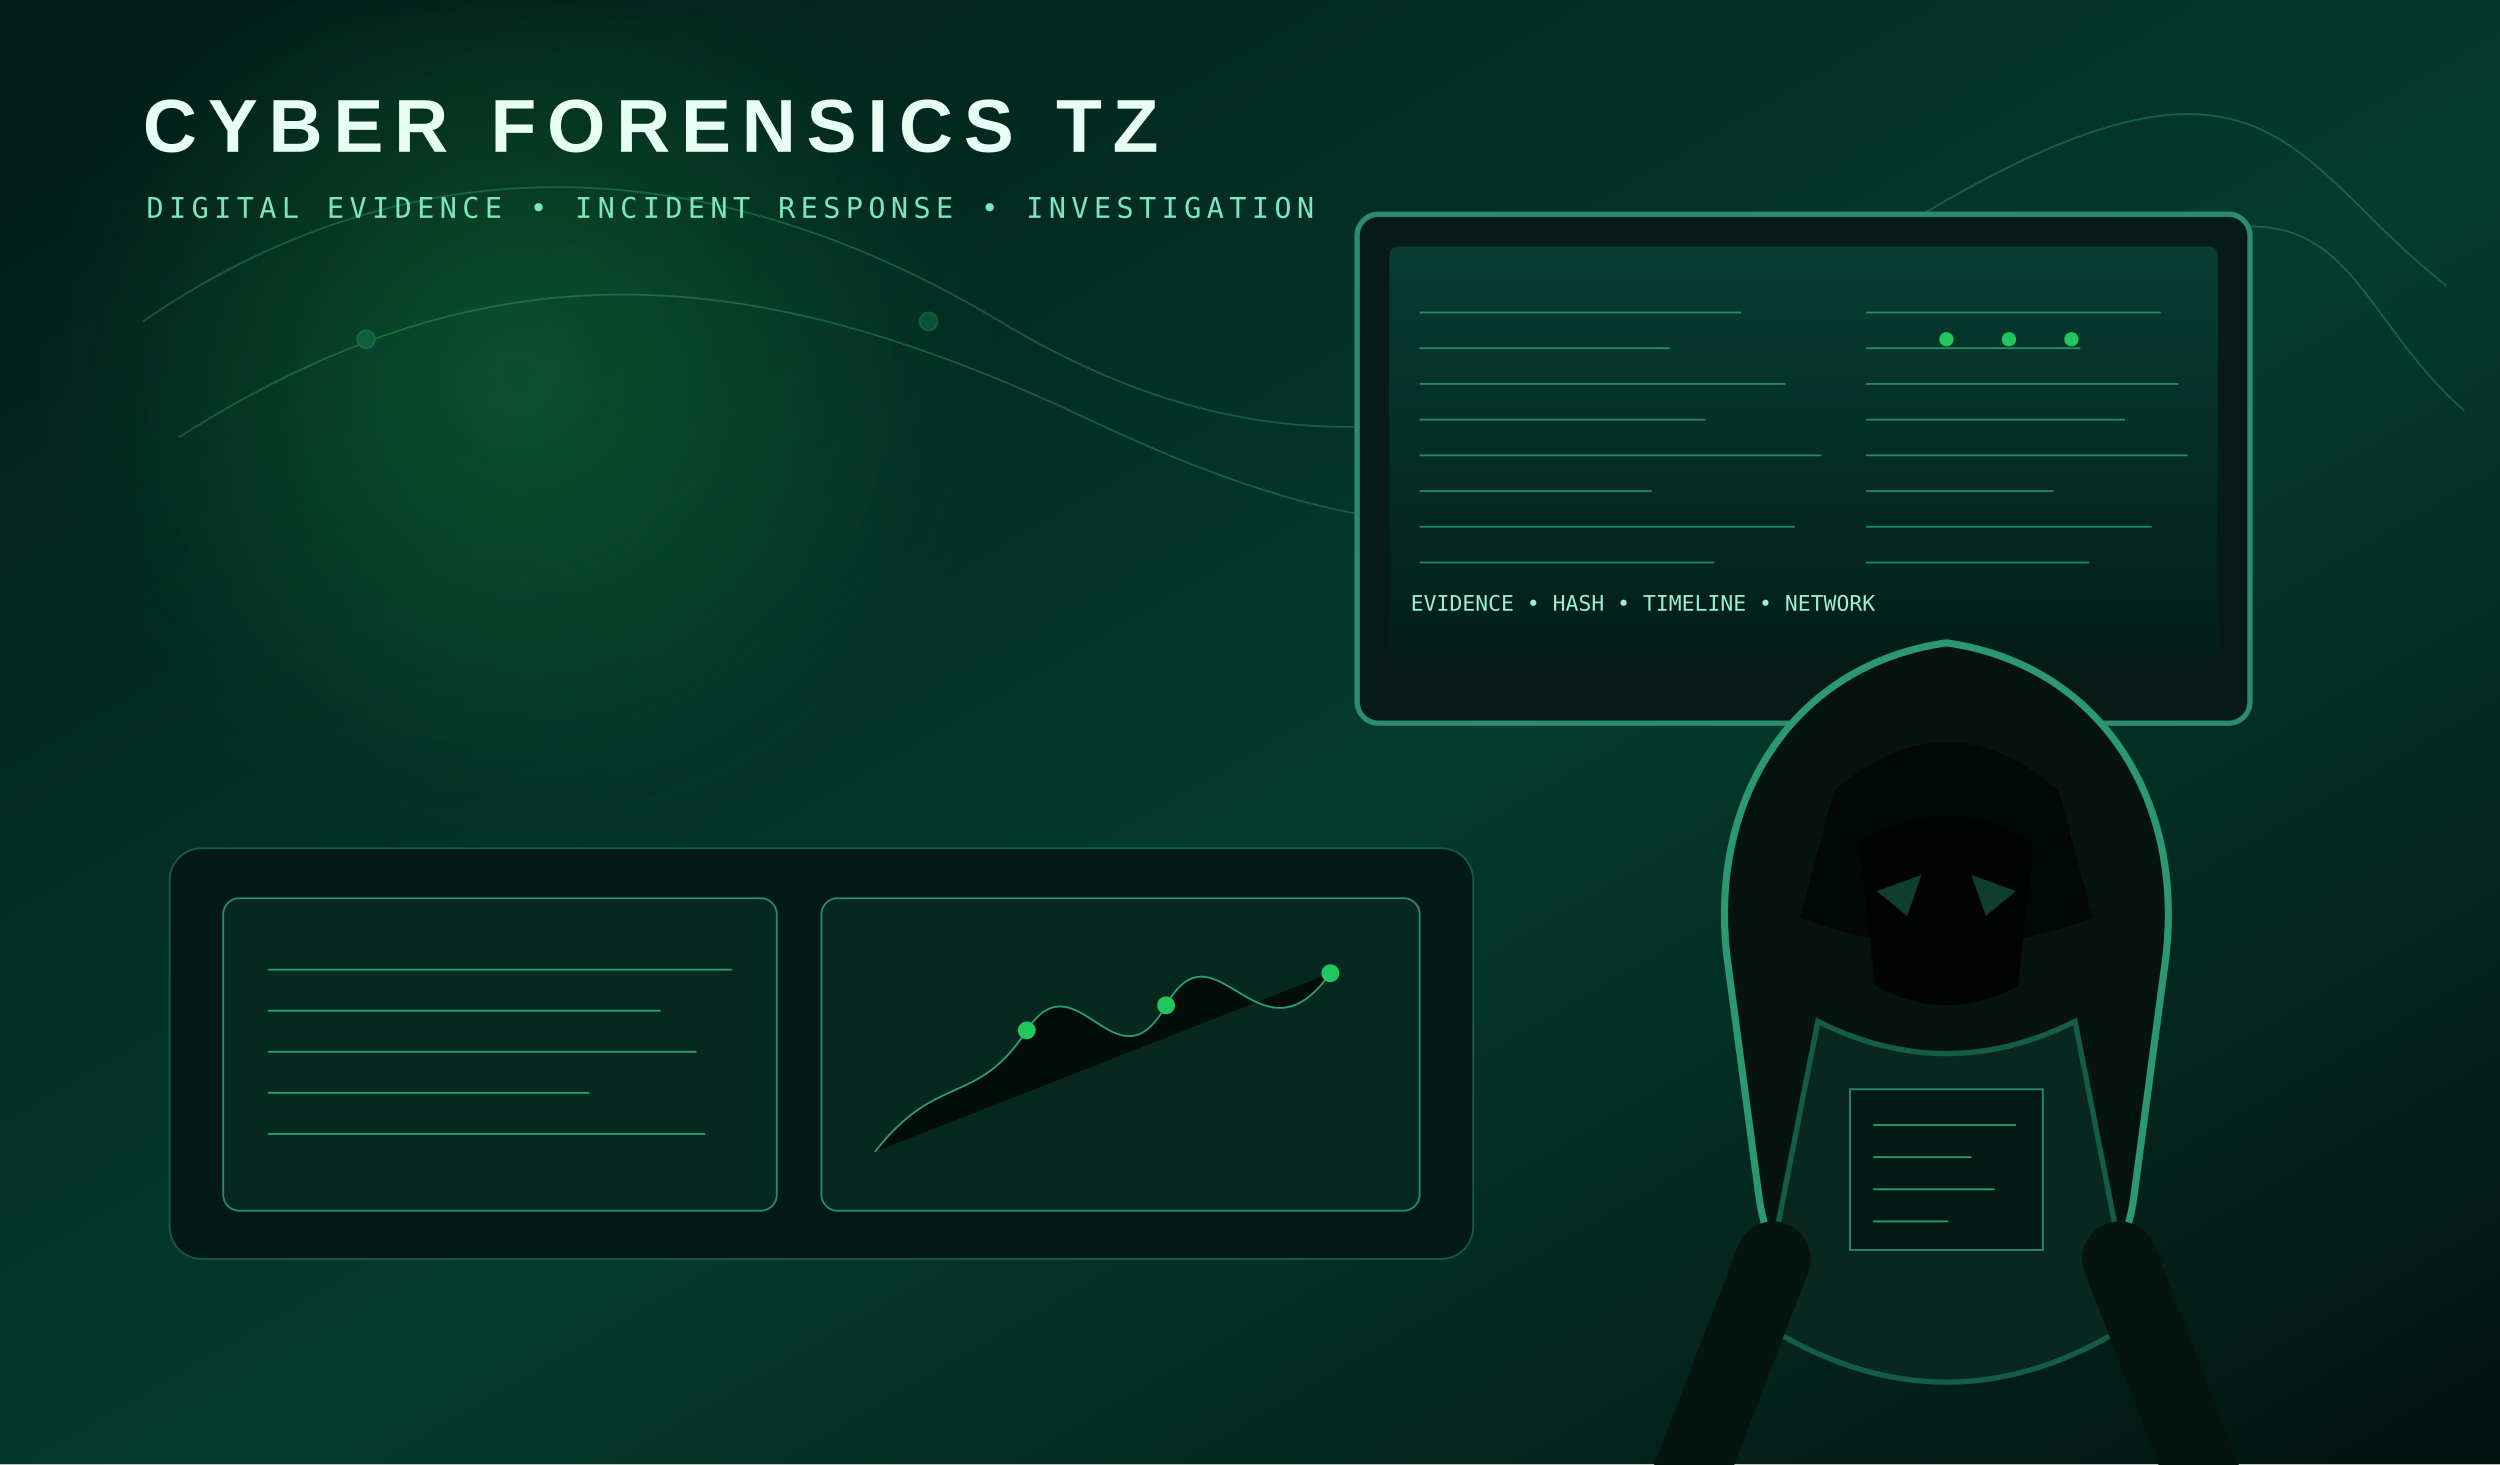
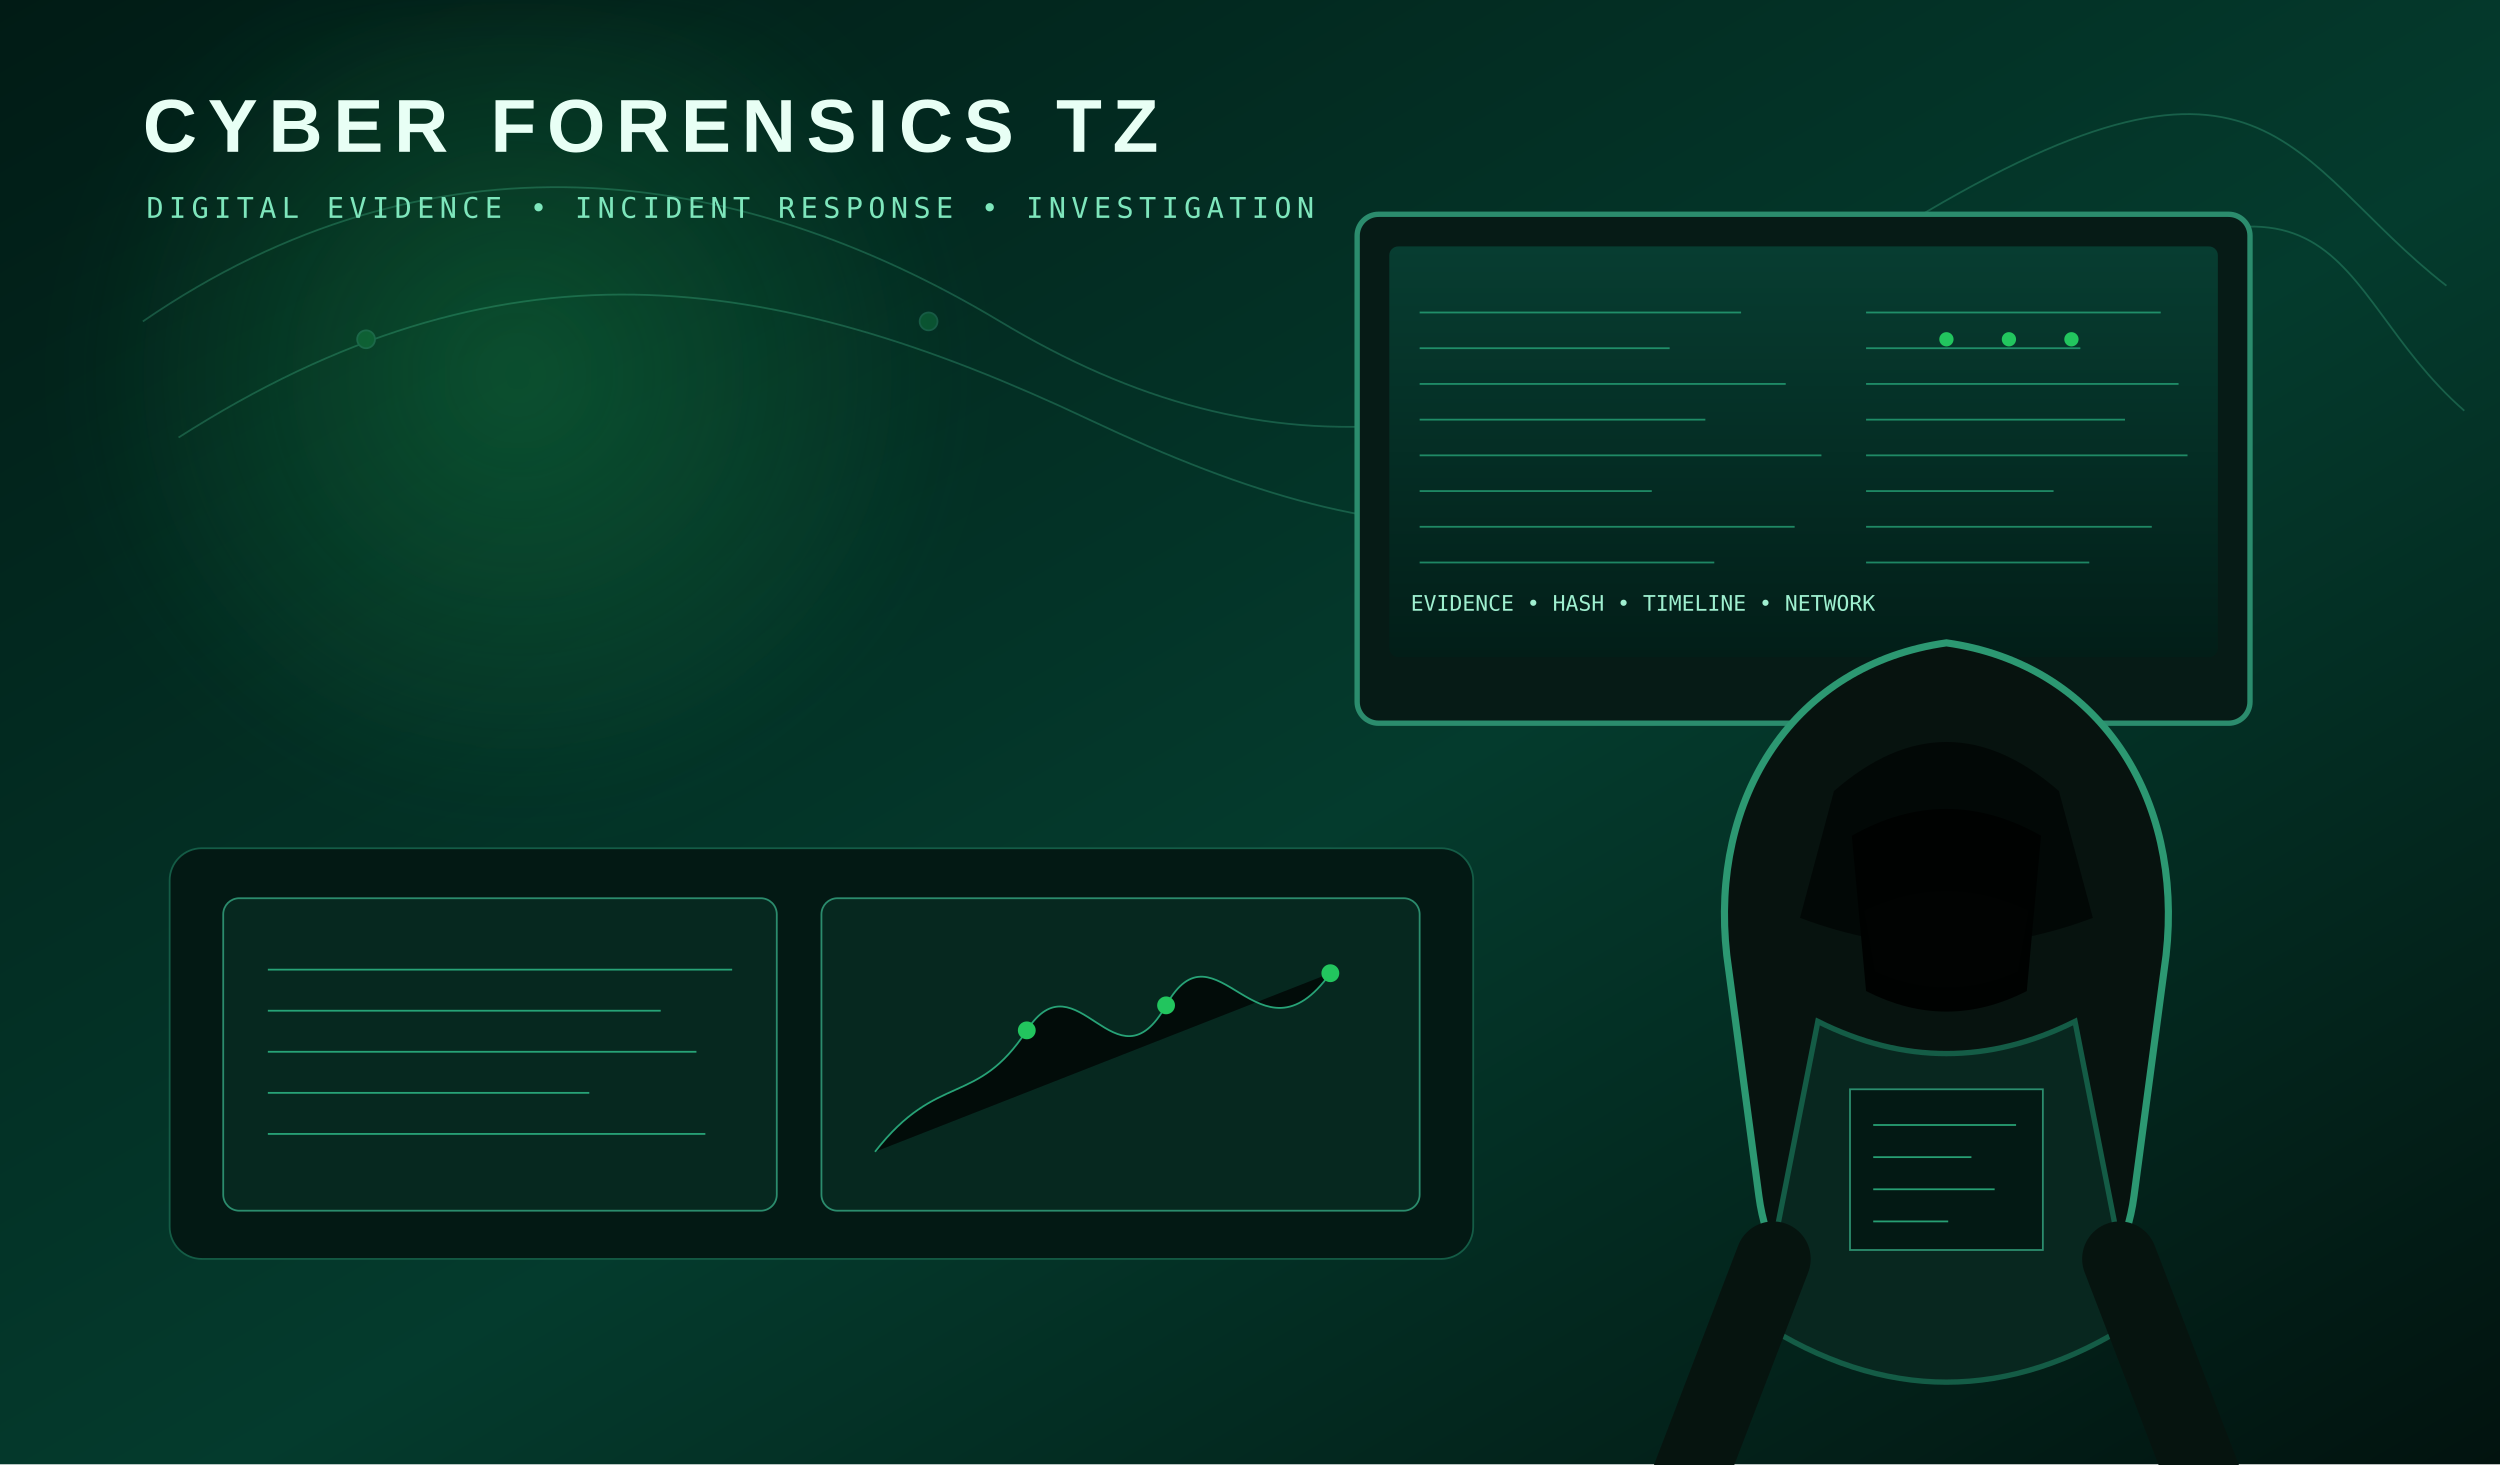
<svg xmlns="http://www.w3.org/2000/svg" viewBox="0 0 1400 820" role="img" aria-labelledby="title desc">
  <defs>
    <linearGradient id="bg" x1="0" y1="0" x2="1" y2="1">
      <stop stop-color="#011b15" />
      <stop offset=".55" stop-color="#043b2d" />
      <stop offset="1" stop-color="#02130f" />
    </linearGradient>
    <radialGradient id="glow">
      <stop stop-color="#22c55e" stop-opacity=".75" />
      <stop offset="1" stop-color="#22c55e" stop-opacity="0" />
    </radialGradient>
    <linearGradient id="screen" x1="0" y1="0" x2="0" y2="1">
      <stop stop-color="#073d31" />
      <stop offset="1" stop-color="#021e18" />
    </linearGradient>
    <filter id="blur">
      <feGaussianBlur stdDeviation="22" />
    </filter>
    <filter id="soft">
      <feGaussianBlur stdDeviation="5" />
    </filter>
  </defs>
  <rect width="1400" height="820" fill="url(#bg)" />
  <circle cx="290" cy="210" r="250" fill="url(#glow)" opacity=".35" filter="url(#blur)" />
  <g opacity=".24" stroke="#59e6b0" fill="none">
    <path d="M80 180 C240 70 410 90 560 180 S850 260 1060 130 1280 90 1370 160" />
    <path d="M100 245 C280 130 430 150 610 235 S900 320 1110 190 1300 160 1380 230" />
    <circle cx="205" cy="190" r="5" fill="#22c55e" />
    <circle cx="520" cy="180" r="5" fill="#22c55e" />
    <circle cx="860" cy="255" r="5" fill="#22c55e" />
    <circle cx="1160" cy="175" r="5" fill="#22c55e" />
  </g>
  <g transform="translate(760 120)">
    <rect x="0" y="0" width="500" height="285" rx="12" fill="#061b16" stroke="#2b8c6d" stroke-width="3" />
    <rect x="18" y="18" width="464" height="230" rx="5" fill="url(#screen)" />
    <g stroke="#35d79c" opacity=".55">
      <path d="M35 55h180M35 75h140M35 95h205M35 115h160M35 135h225M35 155h130M35 175h210M35 195h165" />
      <path d="M285 55h165M285 75h120M285 95h175M285 115h145M285 135h180M285 155h105M285 175h160M285 195h125" />
    </g>
    <g fill="#22c55e">
      <circle cx="330" cy="70" r="4" />
      <circle cx="365" cy="70" r="4" />
      <circle cx="400" cy="70" r="4" />
    </g>
    <text x="30" y="222" fill="#9ff0d0" font-family="monospace" font-size="12">EVIDENCE • HASH • TIMELINE • NETWORK</text>
  </g>
  <g transform="translate(95 475)">
    <rect x="0" y="0" width="730" height="230" rx="18" fill="#031914" stroke="#145c46" />
    <rect x="30" y="28" width="310" height="175" rx="9" fill="#06281f" stroke="#2b8c6d" />
    <rect x="365" y="28" width="335" height="175" rx="9" fill="#06281f" stroke="#2b8c6d" />
    <g stroke="#35d79c" opacity=".7">
      <path d="M55 68h260M55 91h220M55 114h240M55 137h180M55 160h245" />
      <path d="M395 170 C430 125 452 145 480 102 S530 138 558 88 610 126 650 70" />
    </g>
    <g fill="#22c55e">
      <circle cx="480" cy="102" r="5" />
      <circle cx="558" cy="88" r="5" />
      <circle cx="650" cy="70" r="5" />
    </g>
  </g>
  <g transform="translate(925 360)">
    <path d="M165 0 C80 12 32 86 42 175 L60 310 C67 363 110 405 165 405 S263 363 270 310 L288 175 C298 86 250 12 165 0Z" fill="#07130f" stroke="#2c9872" stroke-width="4" />
    <path d="M102 83 Q165 28 228 83 L247 154 Q165 185 83 154Z" fill="#020806" />
-     <path d="M116 112 Q165 82 214 112 L205 192 Q165 214 125 192Z" fill="#010403" />
-     <path d="M126 139 L151 130 L143 153Z M204 139 L179 130 L187 153Z" fill="#0d3e30" />
+     <path d="M112 108 Q165 78 218 108 L210 195 Q165 218 120 195Z" fill="#000201" />
+     <path d="M119 150 Q165 128 211 150 L205 184 Q165 202 125 184Z" fill="#010302" />
    <path d="M93 212 Q165 248 237 212 L270 380 Q165 448 60 380Z" fill="#08271f" stroke="#145c46" stroke-width="3" />
    <path d="M111 250h108v90H111z" fill="#031914" stroke="#2b8c6d" />
    <path d="M124 270h80M124 288h55M124 306h68M124 324h42" stroke="#36d89c" opacity=".7" />
    <path d="M68 345 L20 470 M262 345 L310 470" stroke="#06140f" stroke-width="42" stroke-linecap="round" />
  </g>
  <text x="80" y="85" fill="#e8fff5" font-family="Arial,sans-serif" font-size="42" font-weight="800" letter-spacing="6">CYBER FORENSICS TZ</text>
  <text x="82" y="122" fill="#7ee6bc" font-family="monospace" font-size="16" letter-spacing="3">DIGITAL EVIDENCE • INCIDENT RESPONSE • INVESTIGATION</text>
</svg>
